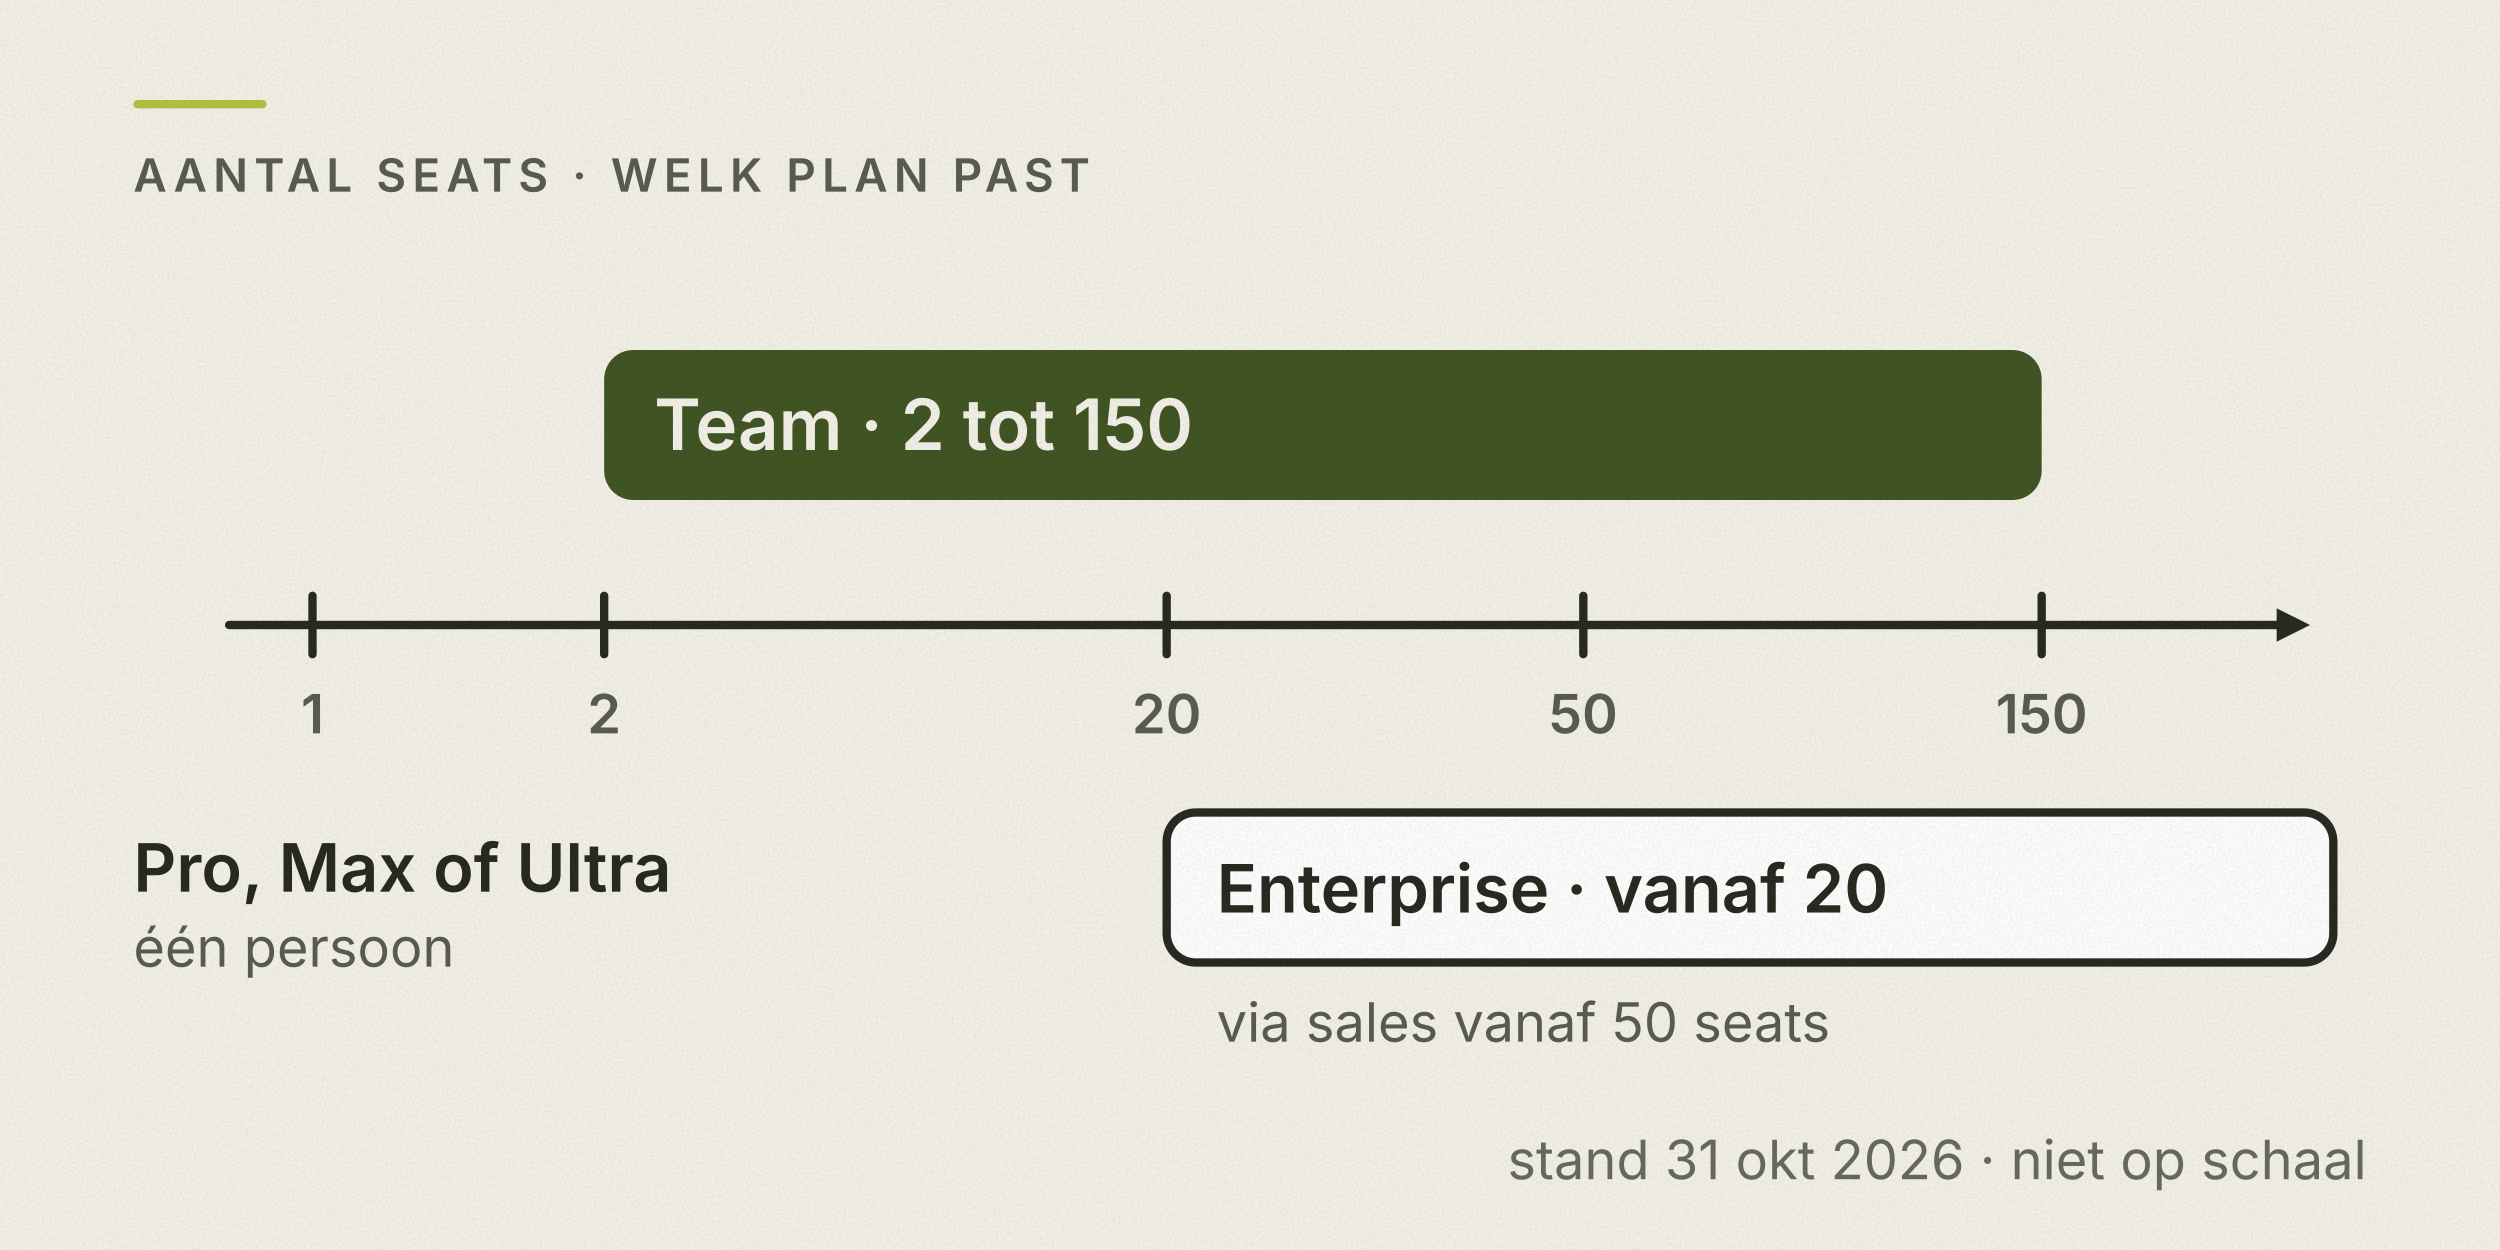
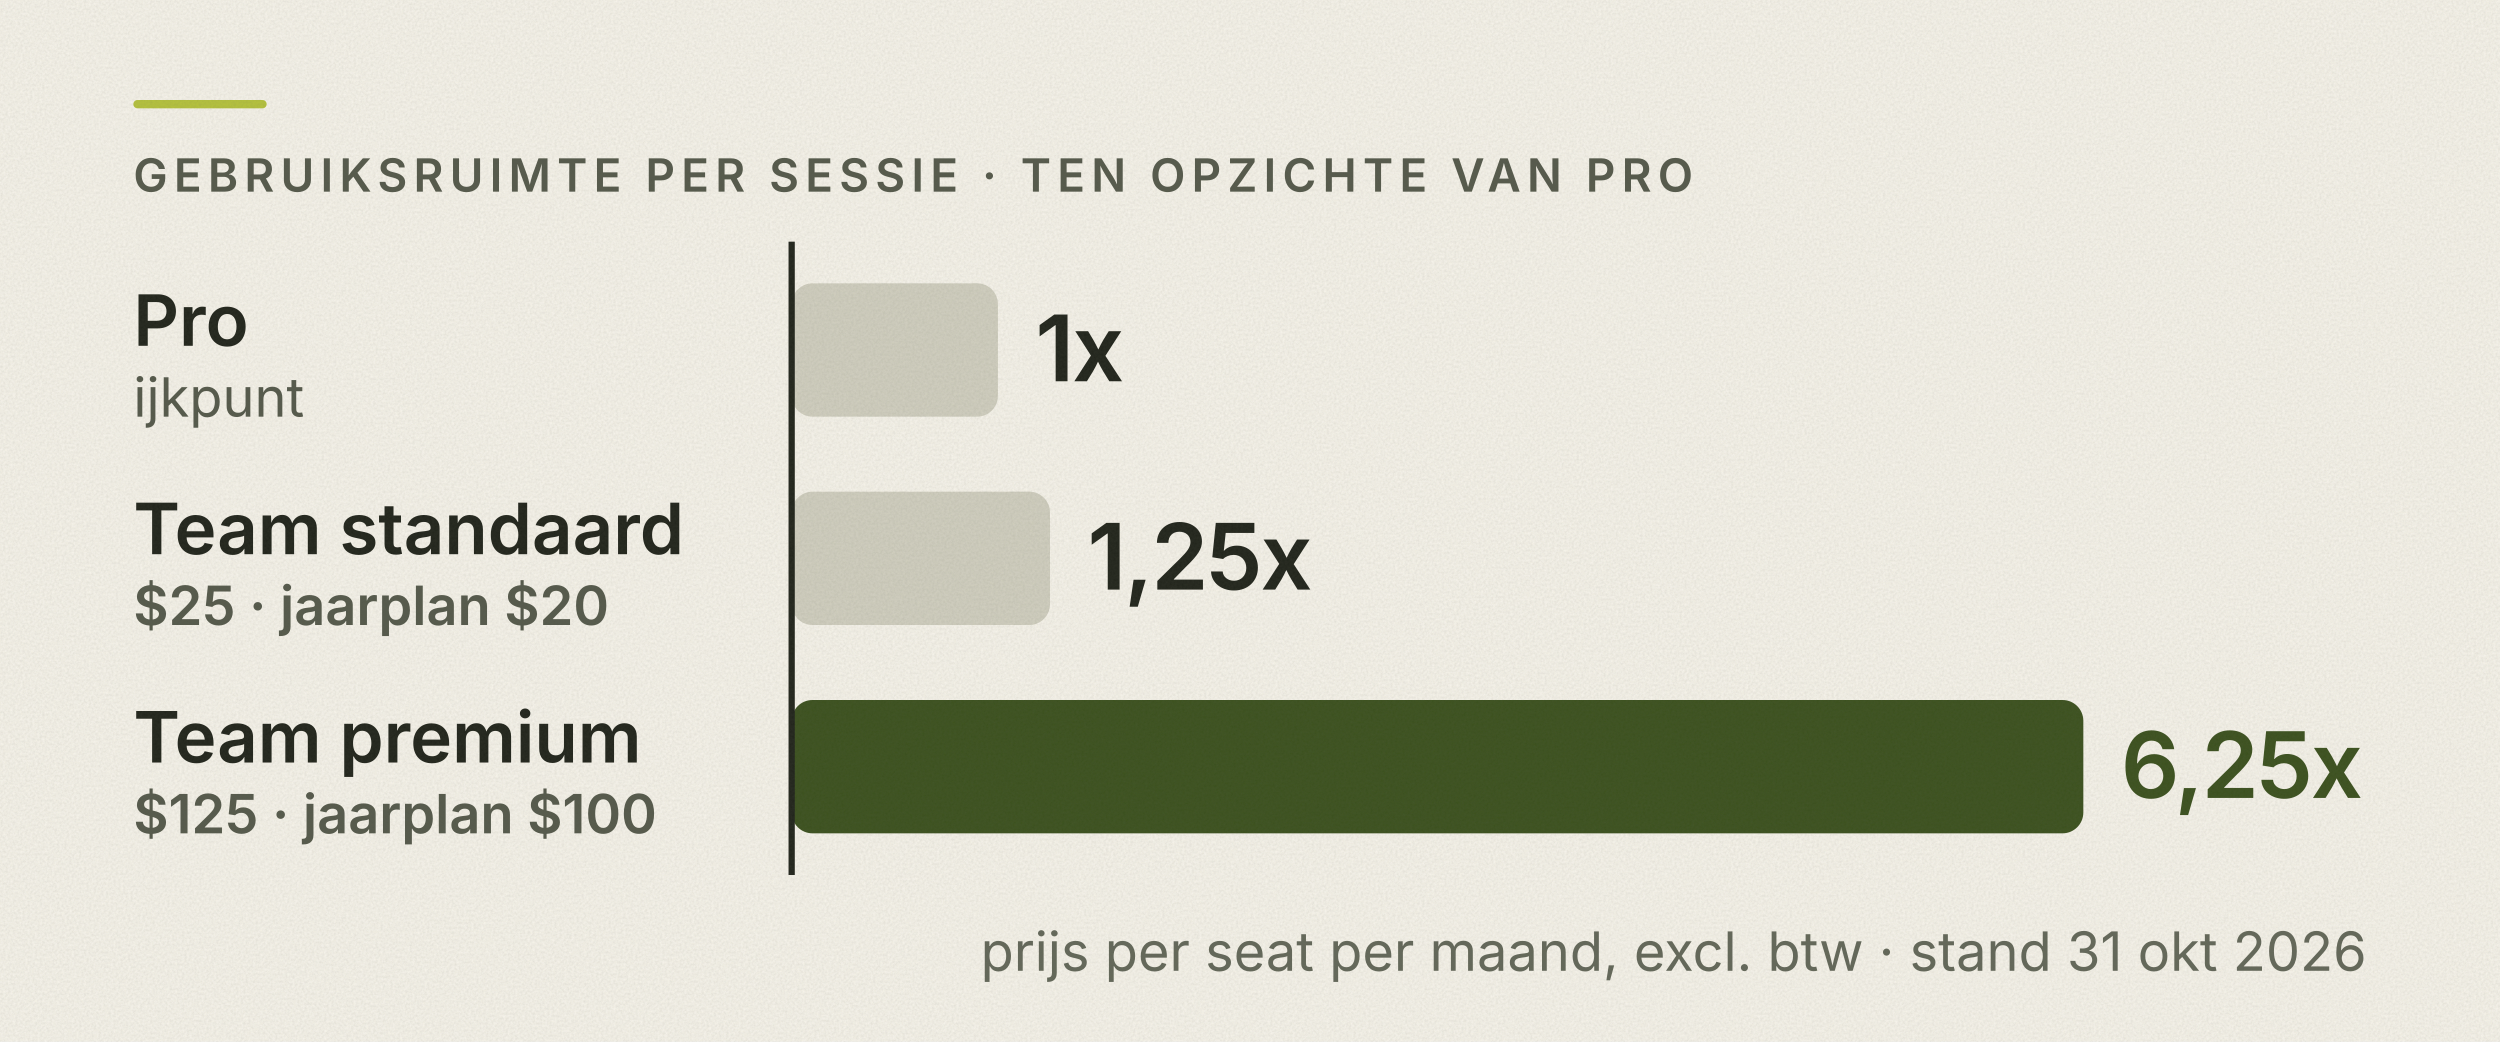
- <svg xmlns="http://www.w3.org/2000/svg" viewBox="0 0 1200 600" role="img" aria-label="Lijn van het aantal seats: voor één persoon zijn Pro, Max en Ultra bedoeld, Claude Team past bij 2 tot 150 seats, en Enterprise kan vanaf 20 seats zelf of vanaf 50 seats via sales" data-bijschrift="Claude Team past bij 2 tot 150 seats. Enterprise kan vanaf 20 seats, of vanaf 50 via sales. Stand 31 oktober 2026." font-family="Inter, system-ui, sans-serif" fill="#23261D">
+ <svg xmlns="http://www.w3.org/2000/svg" viewBox="0 0 1200 500" role="img" aria-label="Staafdiagram van de gebruiksruimte per sessie, met Pro als ijkpunt: Pro 1 keer, een standaard seat van Claude Team 1,25 keer Pro voor $25 per maand of $20 bij jaarbetaling, een premium seat 6,25 keer Pro voor $125 per maand of $100 bij jaarbetaling" data-bijschrift="Gebruiksruimte per sessie van een Team-seat, met Pro als ijkpunt. Prijzen per seat per maand, exclusief btw. Stand 31 oktober 2026." font-family="Inter, system-ui, sans-serif" fill="#23261D">
  <defs>
-     <filter id="ct1-g" x="0" y="0" width="100%" height="100%">
+     <filter id="ct1b-g" x="0" y="0" width="100%" height="100%">
      <feTurbulence type="fractalNoise" baseFrequency=".85" numOctaves="2" stitchTiles="stitch" />
      <feColorMatrix values="0 0 0 0 .14  0 0 0 0 .15  0 0 0 0 .11  .16 0 0 0 -.03" />
    </filter>
-     <marker id="ct1-a" viewBox="0 0 10 10" refX="7" refY="5" markerWidth="4" markerHeight="4" orient="auto">
-       <path d="M0,0 L10,5 L0,10 Z" fill="#23261D" />
-     </marker>
  </defs>
-   <rect width="1200" height="600" fill="#F4F1E8" />
+   <rect width="1200" height="500" fill="#F4F1E8" />
  <rect x="64" y="48" width="64" height="4" rx="2" fill="#B4C13E" />
-   <text x="64" y="92" fill="#565A4C" font-size="22" font-weight="600" letter-spacing="3">AANTAL SEATS · WELK PLAN PAST</text>
-   <rect x="290" y="168" width="690" height="72" rx="14" fill="#3D5220" />
-   <text x="314" y="216" font-size="34" font-weight="600" fill="#F4F1E8">Team · 2 tot 150</text>
-   <path d="M110 300 L 1104 300" fill="none" stroke="#23261D" stroke-width="4" stroke-linecap="round" marker-end="url(#ct1-a)" />
-   <g stroke="#23261D" stroke-width="4" stroke-linecap="round">
-     <line x1="150" y1="286" x2="150" y2="314" />
-     <line x1="290" y1="286" x2="290" y2="314" />
-     <line x1="560" y1="286" x2="560" y2="314" />
-     <line x1="760" y1="286" x2="760" y2="314" />
-     <line x1="980" y1="286" x2="980" y2="314" />
-   </g>
-   <g font-family="'Instrument Sans Variable', Inter, system-ui, sans-serif" font-weight="600" font-size="26" text-anchor="middle" fill="#565A4C">
-     <text x="150" y="352">1</text>
-     <text x="290" y="352">2</text>
-     <text x="560" y="352">20</text>
-     <text x="760" y="352">50</text>
-     <text x="980" y="352">150</text>
-   </g>
-   <text x="64" y="428" font-size="32" font-weight="600">Pro, Max of Ultra</text>
-   <text x="64" y="464" font-size="26" fill="#565A4C">één persoon</text>
-   <rect x="560" y="390" width="560" height="72" rx="14" fill="#FFFFFF" stroke="#23261D" stroke-width="4" />
-   <text x="584" y="438" font-size="32" font-weight="600">Enterprise · vanaf 20</text>
-   <text x="584" y="500" font-size="26" fill="#565A4C">via sales vanaf 50 seats</text>
-   <text x="1136" y="566" text-anchor="end" font-size="26" fill="#64685A">stand 31 okt 2026 · niet op schaal</text>
-   <rect width="1200" height="600" filter="url(#ct1-g)" />
+   <text x="64" y="92" fill="#565A4C" font-size="22" font-weight="600" letter-spacing="3">GEBRUIKSRUIMTE PER SESSIE · TEN OPZICHTE VAN PRO</text>
+   <text x="64" y="166" font-size="34" font-weight="600">Pro</text>
+   <text x="64" y="200" font-size="26" fill="#565A4C">ijkpunt</text>
+   <rect x="380" y="136" width="99" height="64" rx="10" fill="#CFCDBE" />
+   <text x="497" y="183" font-family="'Instrument Sans Variable', Inter, system-ui, sans-serif" font-size="44" font-weight="600" letter-spacing="-1">1x</text>
+   <text x="64" y="266" font-size="34" font-weight="600">Team standaard</text>
+   <text x="64" y="300" font-family="'Instrument Sans Variable', Inter, system-ui, sans-serif" font-size="26" font-weight="600" fill="#565A4C">$25 · jaarplan $20</text>
+   <rect x="380" y="236" width="124" height="64" rx="10" fill="#CFCDBE" />
+   <text x="522" y="283" font-family="'Instrument Sans Variable', Inter, system-ui, sans-serif" font-size="44" font-weight="600" letter-spacing="-1">1,25x</text>
+   <text x="64" y="366" font-size="34" font-weight="600">Team premium</text>
+   <text x="64" y="400" font-family="'Instrument Sans Variable', Inter, system-ui, sans-serif" font-size="26" font-weight="600" fill="#565A4C">$125 · jaarplan $100</text>
+   <rect x="380" y="336" width="620" height="64" rx="10" fill="#3D5220" />
+   <text x="1018" y="383" font-family="'Instrument Sans Variable', Inter, system-ui, sans-serif" font-size="44" font-weight="600" letter-spacing="-1" fill="#3D5220">6,25x</text>
+   <line x1="380" y1="116" x2="380" y2="420" stroke="#23261D" stroke-width="3" />
+   <text x="1136" y="466" text-anchor="end" font-size="26" fill="#64685A">prijs per seat per maand, excl. btw · stand 31 okt 2026</text>
+   <rect width="1200" height="500" filter="url(#ct1b-g)" />
</svg>
